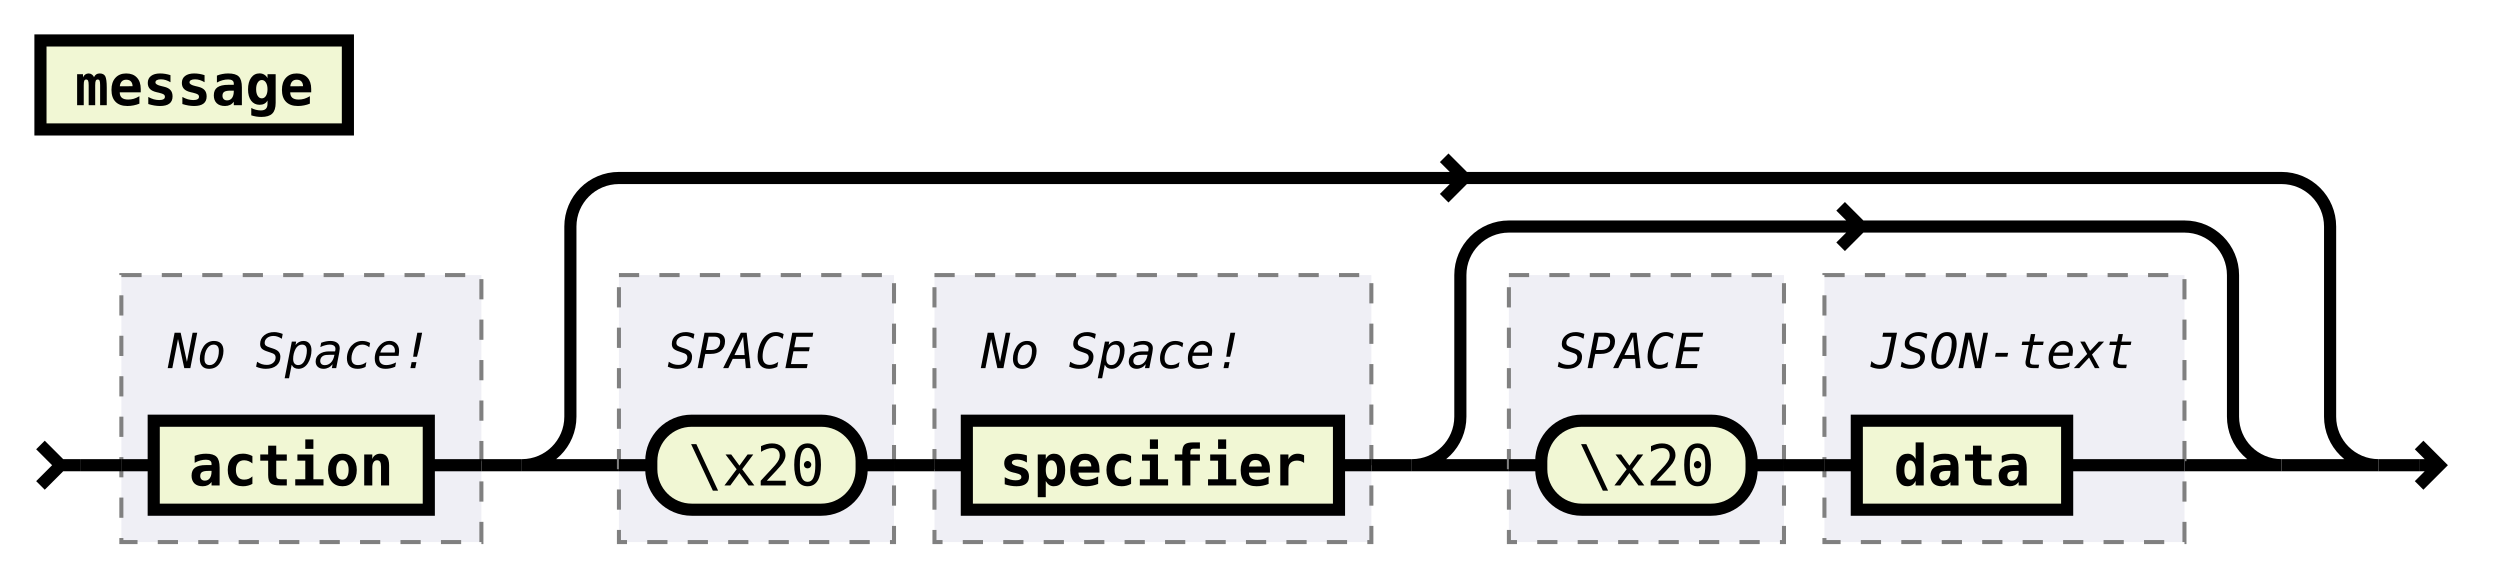
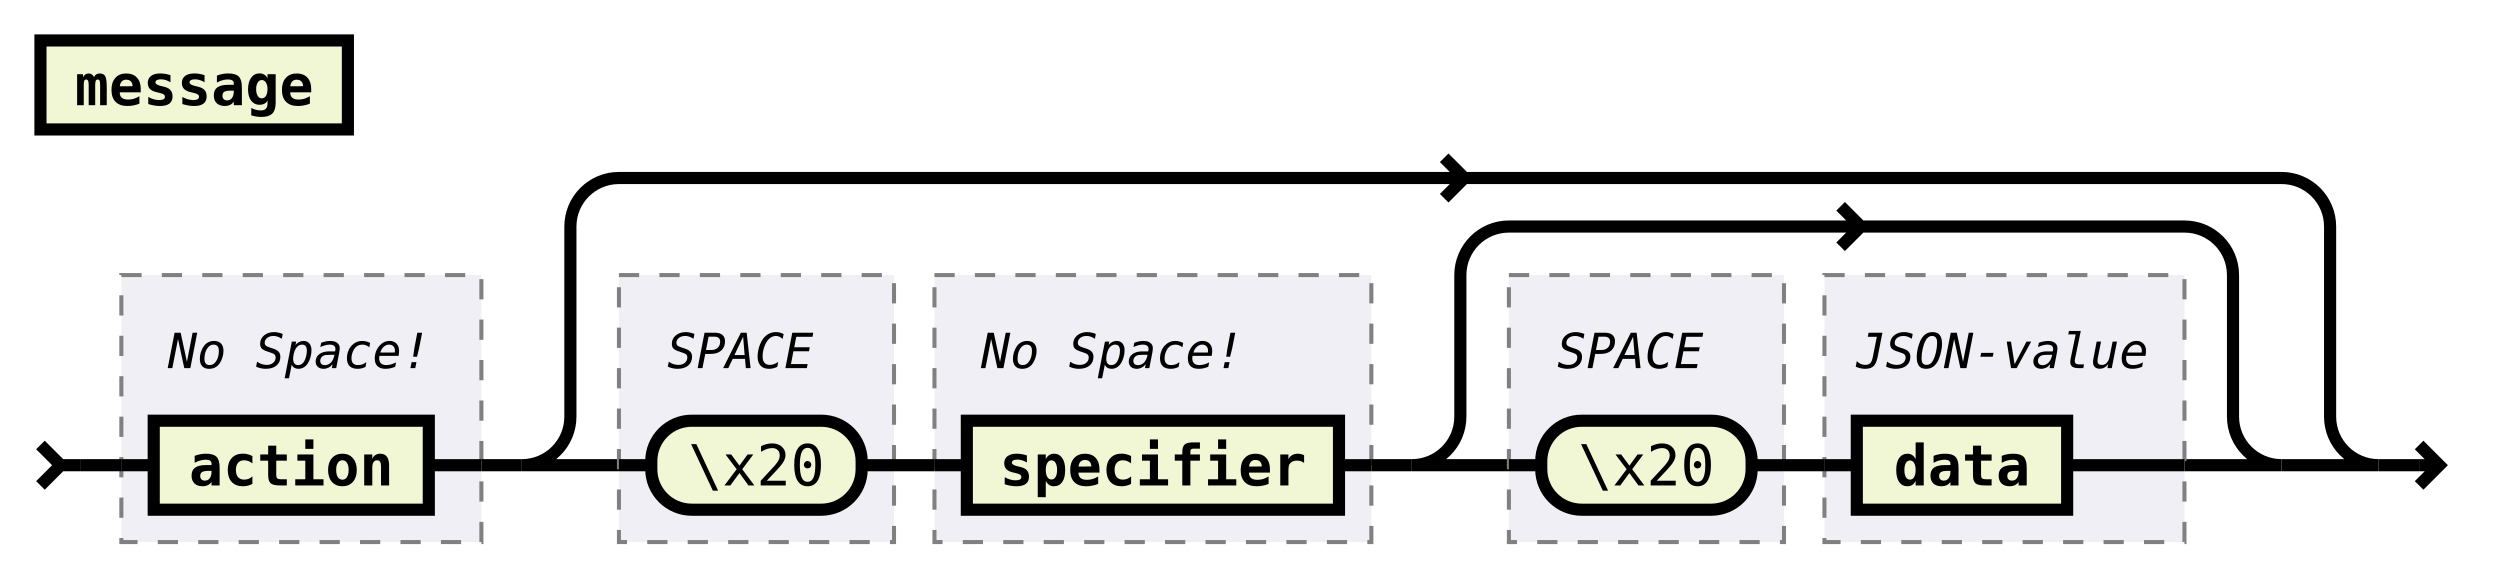
<svg xmlns="http://www.w3.org/2000/svg" class="railroad" viewBox="0 0 618 144" width="494pt">
  <style type="text/css">

    svg.railroad {
        background-color: hsl(30, 20%, 95%);
        background-size: 15px 15px;
        background-image: linear-gradient(to right, rgba(30, 30, 30, .05) 1px, transparent 1px),
                          linear-gradient(to bottom, rgba(30, 30, 30, .05) 1px, transparent 1px);
    }

    svg.railroad path {
        stroke-width: 3px;
        stroke: black;
        fill: transparent;
    }

    svg.railroad .debug {
        stroke-width: 1px;
        stroke: red;
    }

    svg.railroad text {
        font: 14px monospace;
        text-anchor: middle;
    }

    svg.railroad .nonterminal text {
        font-weight: bold;
    }

    svg.railroad text.comment {
        font: italic 12px monospace;
    }

    svg.railroad rect {
        stroke-width: 3px;
        stroke: black;
        fill:hsl(-290, 70%, 90%);
    }

    svg.railroad g.labeledbox &gt; rect {
        stroke-width: 1px;
        stroke: grey;
        stroke-dasharray: 5px;
        fill:rgba(90, 90, 150, .1);
    }</style>
  <g class="verticalgrid">
    <g class="horizontalgrid">
      <g class="nonterminal">
        <rect height="22" width="76" x="10" y="10" />
        <text x="48" y="26">
message</text>
      </g>
    </g>
    <g class="sequence">
      <path d=" M 10 110 l 5 5 l -5 5 m 5 -5 h 5" />
      <g class="sequence">
        <g class="labeledbox">
          <rect height="66" width="89" x="30" y="68" />
          <path d=" M 30 115 h 8 m 68 0 h 13" />
          <g>
            <text class="comment" x="74" y="91">
No Space!</text>
          </g>
          <g class="nonterminal">
            <rect height="22" width="68" x="38" y="104" />
            <text x="72" y="120">
action</text>
          </g>
        </g>
        <g class="optional">
          <path d=" M 129 115 h 24 m -24 0 a 12 12 0 0 0 12 -12 v -47 a 12 12 0 0 1 12 -12 h 411 m -202 0 l -5 -5 m 0 10 l 5 -5 m 202 0 a 12 12 0 0 1 12 12 v 47 a 12 12 0 0 0 12 12 h -24" />
          <g class="sequence">
            <g class="labeledbox">
              <rect height="66" width="68" x="153" y="68" />
              <path d=" M 153 115 h 8 m 52 0 h 8" />
              <g>
                <text class="comment" x="183" y="91">
SPACE</text>
              </g>
              <g class="terminal">
                <rect height="22" rx="10" ry="10" width="52" x="161" y="104" />
                <text x="187" y="120">
\x20</text>
              </g>
            </g>
            <g class="labeledbox">
              <rect height="66" width="108" x="231" y="68" />
              <path d=" M 231 115 h 8 m 92 0 h 8" />
              <g>
                <text class="comment" x="275" y="91">
No Space!</text>
              </g>
              <g class="nonterminal">
                <rect height="22" width="92" x="239" y="104" />
                <text x="285" y="120">
specifier</text>
              </g>
            </g>
            <g class="optional">
              <path d=" M 349 115 h 24 m -24 0 a 12 12 0 0 0 12 -12 v -35 a 12 12 0 0 1 12 -12 h 167 m -80 0 l -5 -5 m 0 10 l 5 -5 m 80 0 a 12 12 0 0 1 12 12 v 35 a 12 12 0 0 0 12 12 h -24" />
              <g class="sequence">
                <g class="labeledbox">
                  <rect height="66" width="68" x="373" y="68" />
                  <path d=" M 373 115 h 8 m 52 0 h 8" />
                  <g>
                    <text class="comment" x="403" y="91">
SPACE</text>
                  </g>
                  <g class="terminal">
                    <rect height="22" rx="10" ry="10" width="52" x="381" y="104" />
                    <text x="407" y="120">
\x20</text>
                  </g>
                </g>
                <g class="labeledbox">
                  <rect height="66" width="89" x="451" y="68" />
                  <path d=" M 451 115 h 8 m 52 0 h 29" />
                  <g>
                    <text class="comment" x="495" y="91">
- JSON-text</text>
+ JSON-value</text>
                  </g>
                  <g class="nonterminal">
                    <rect height="22" width="52" x="459" y="104" />
                    <text x="485" y="120">
data</text>
                  </g>
                </g>
                <path d=" M 441 115 h 10" />
              </g>
            </g>
            <path d=" M 221 115 h 10" />
            <path d=" M 339 115 h 10" />
          </g>
        </g>
        <path d=" M 119 115 h 10" />
      </g>
      <path d=" M 598 115 h 5 m -5 5 l 5 -5 l -5 -5 m 5 5" />
      <path d=" M 20 115 h 10" />
      <path d=" M 588 115 h 10" />
    </g>
  </g>
</svg>
